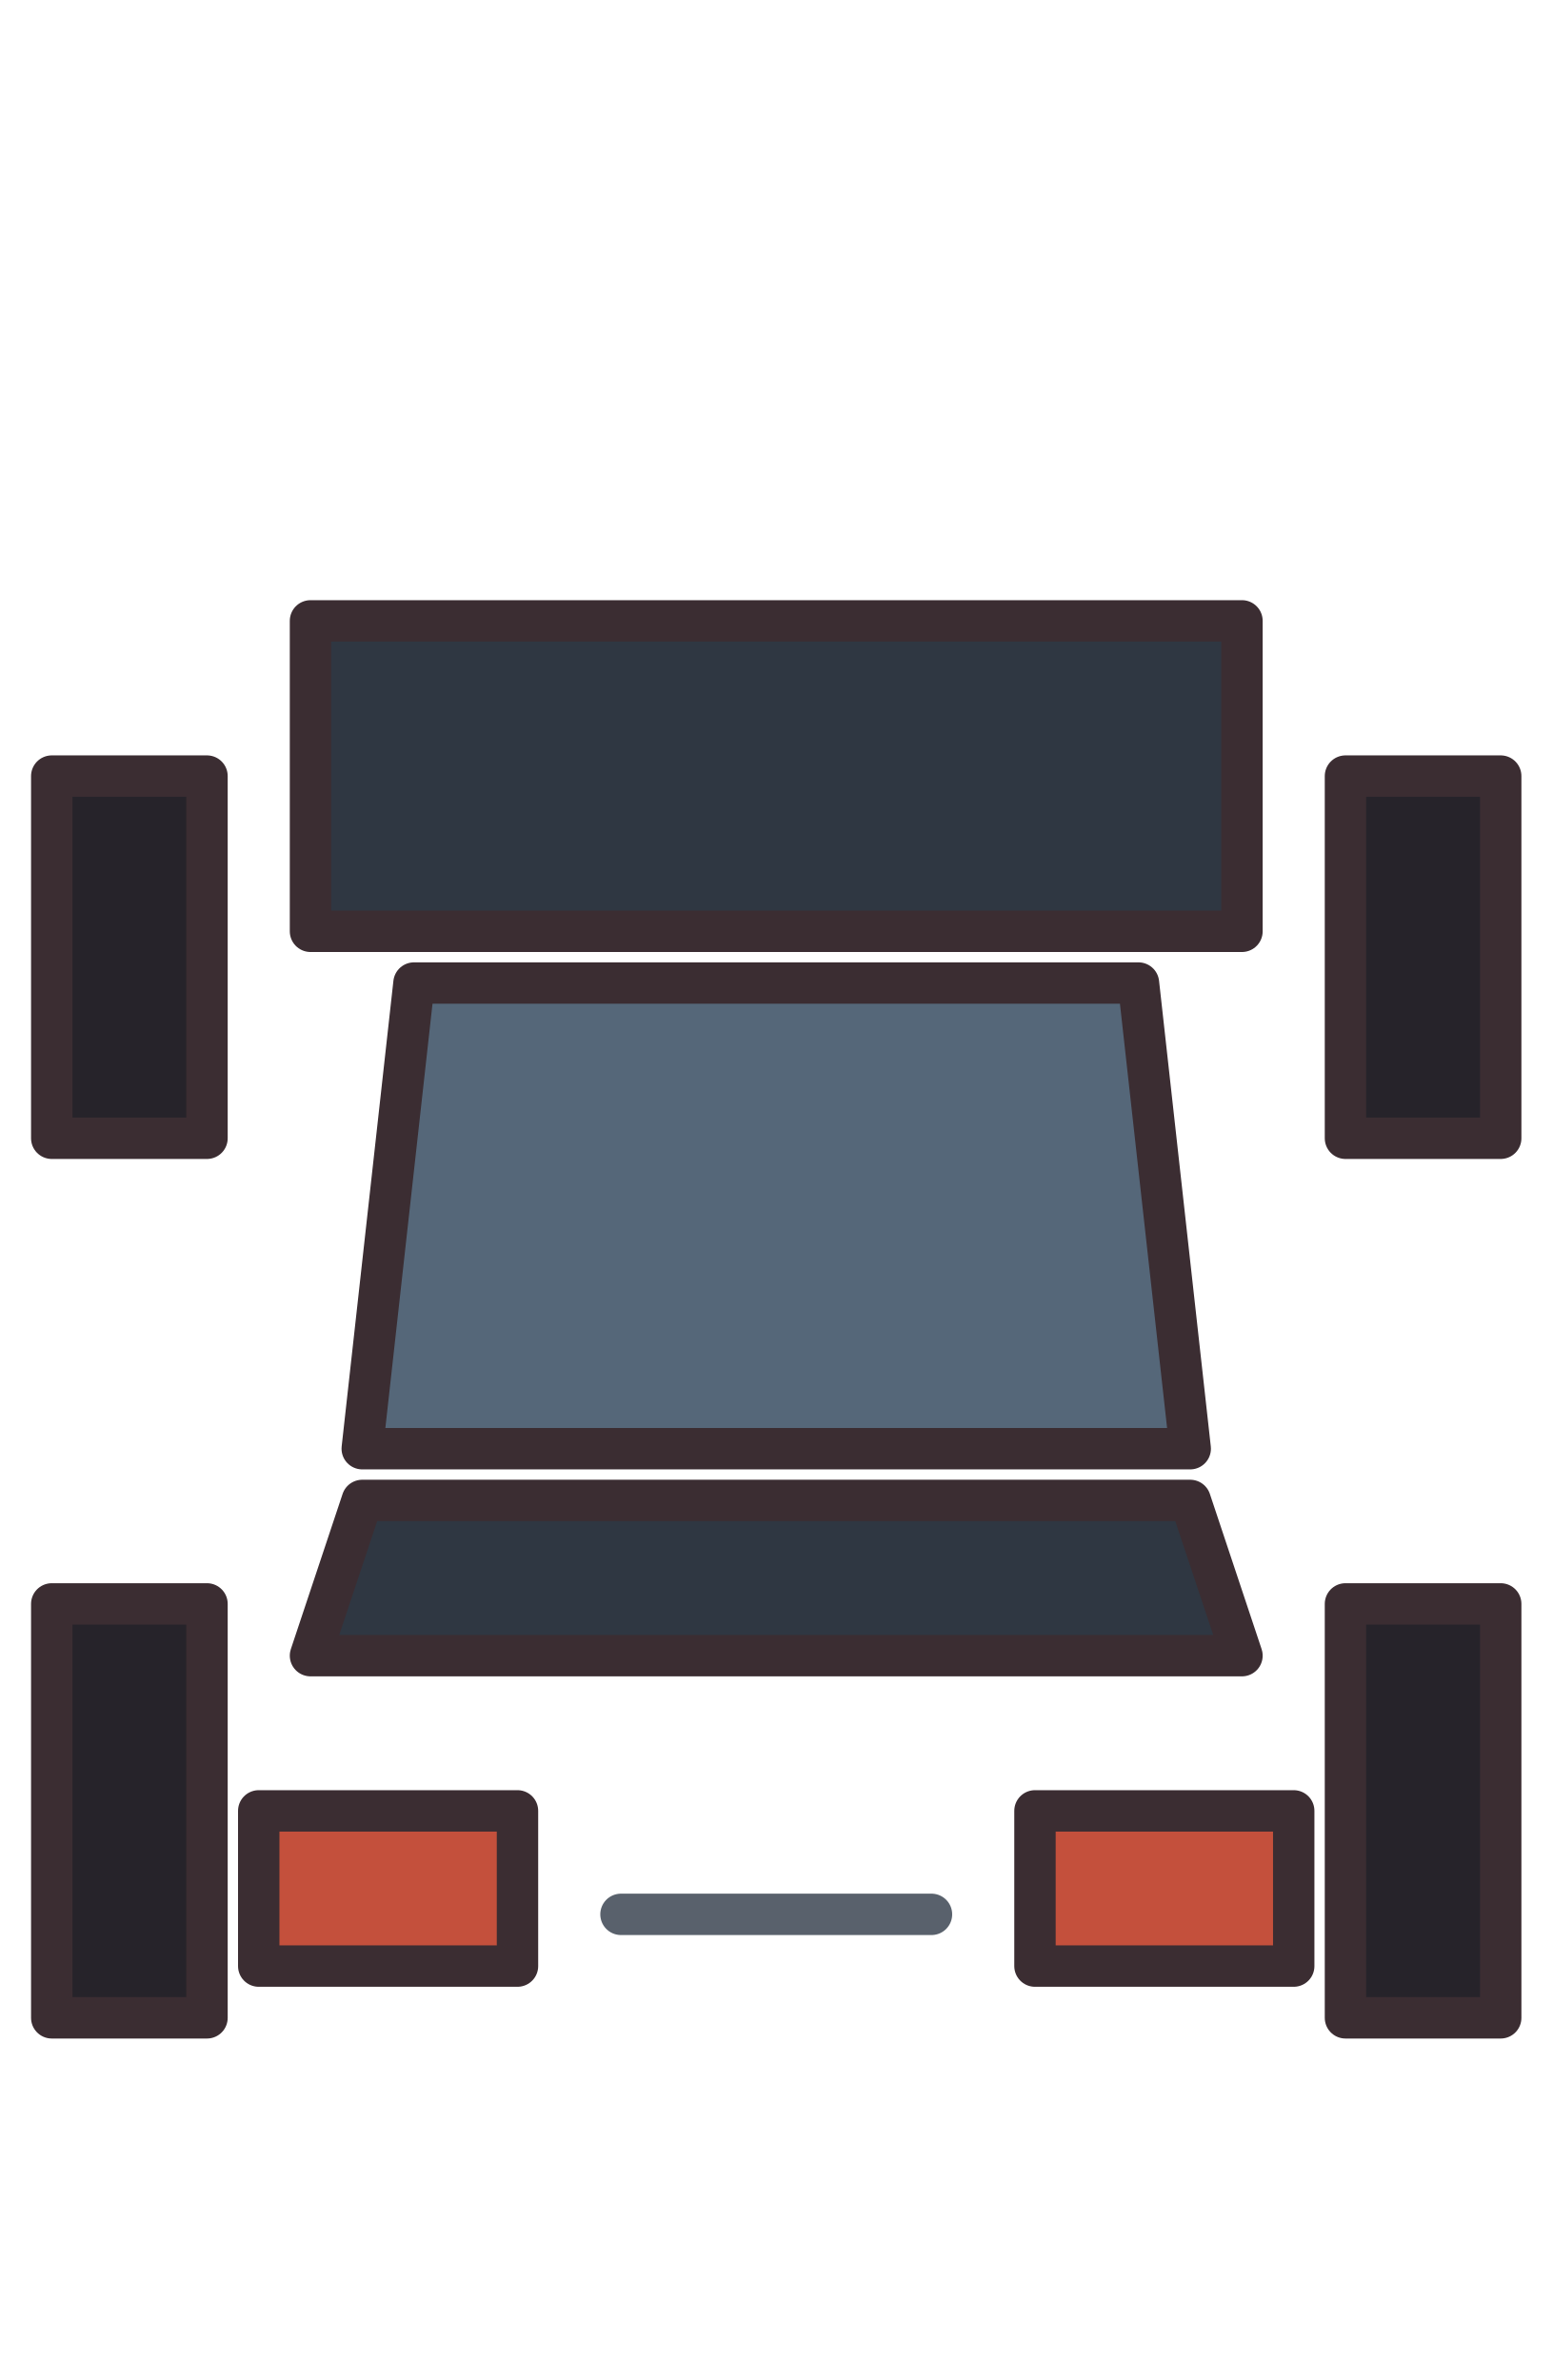
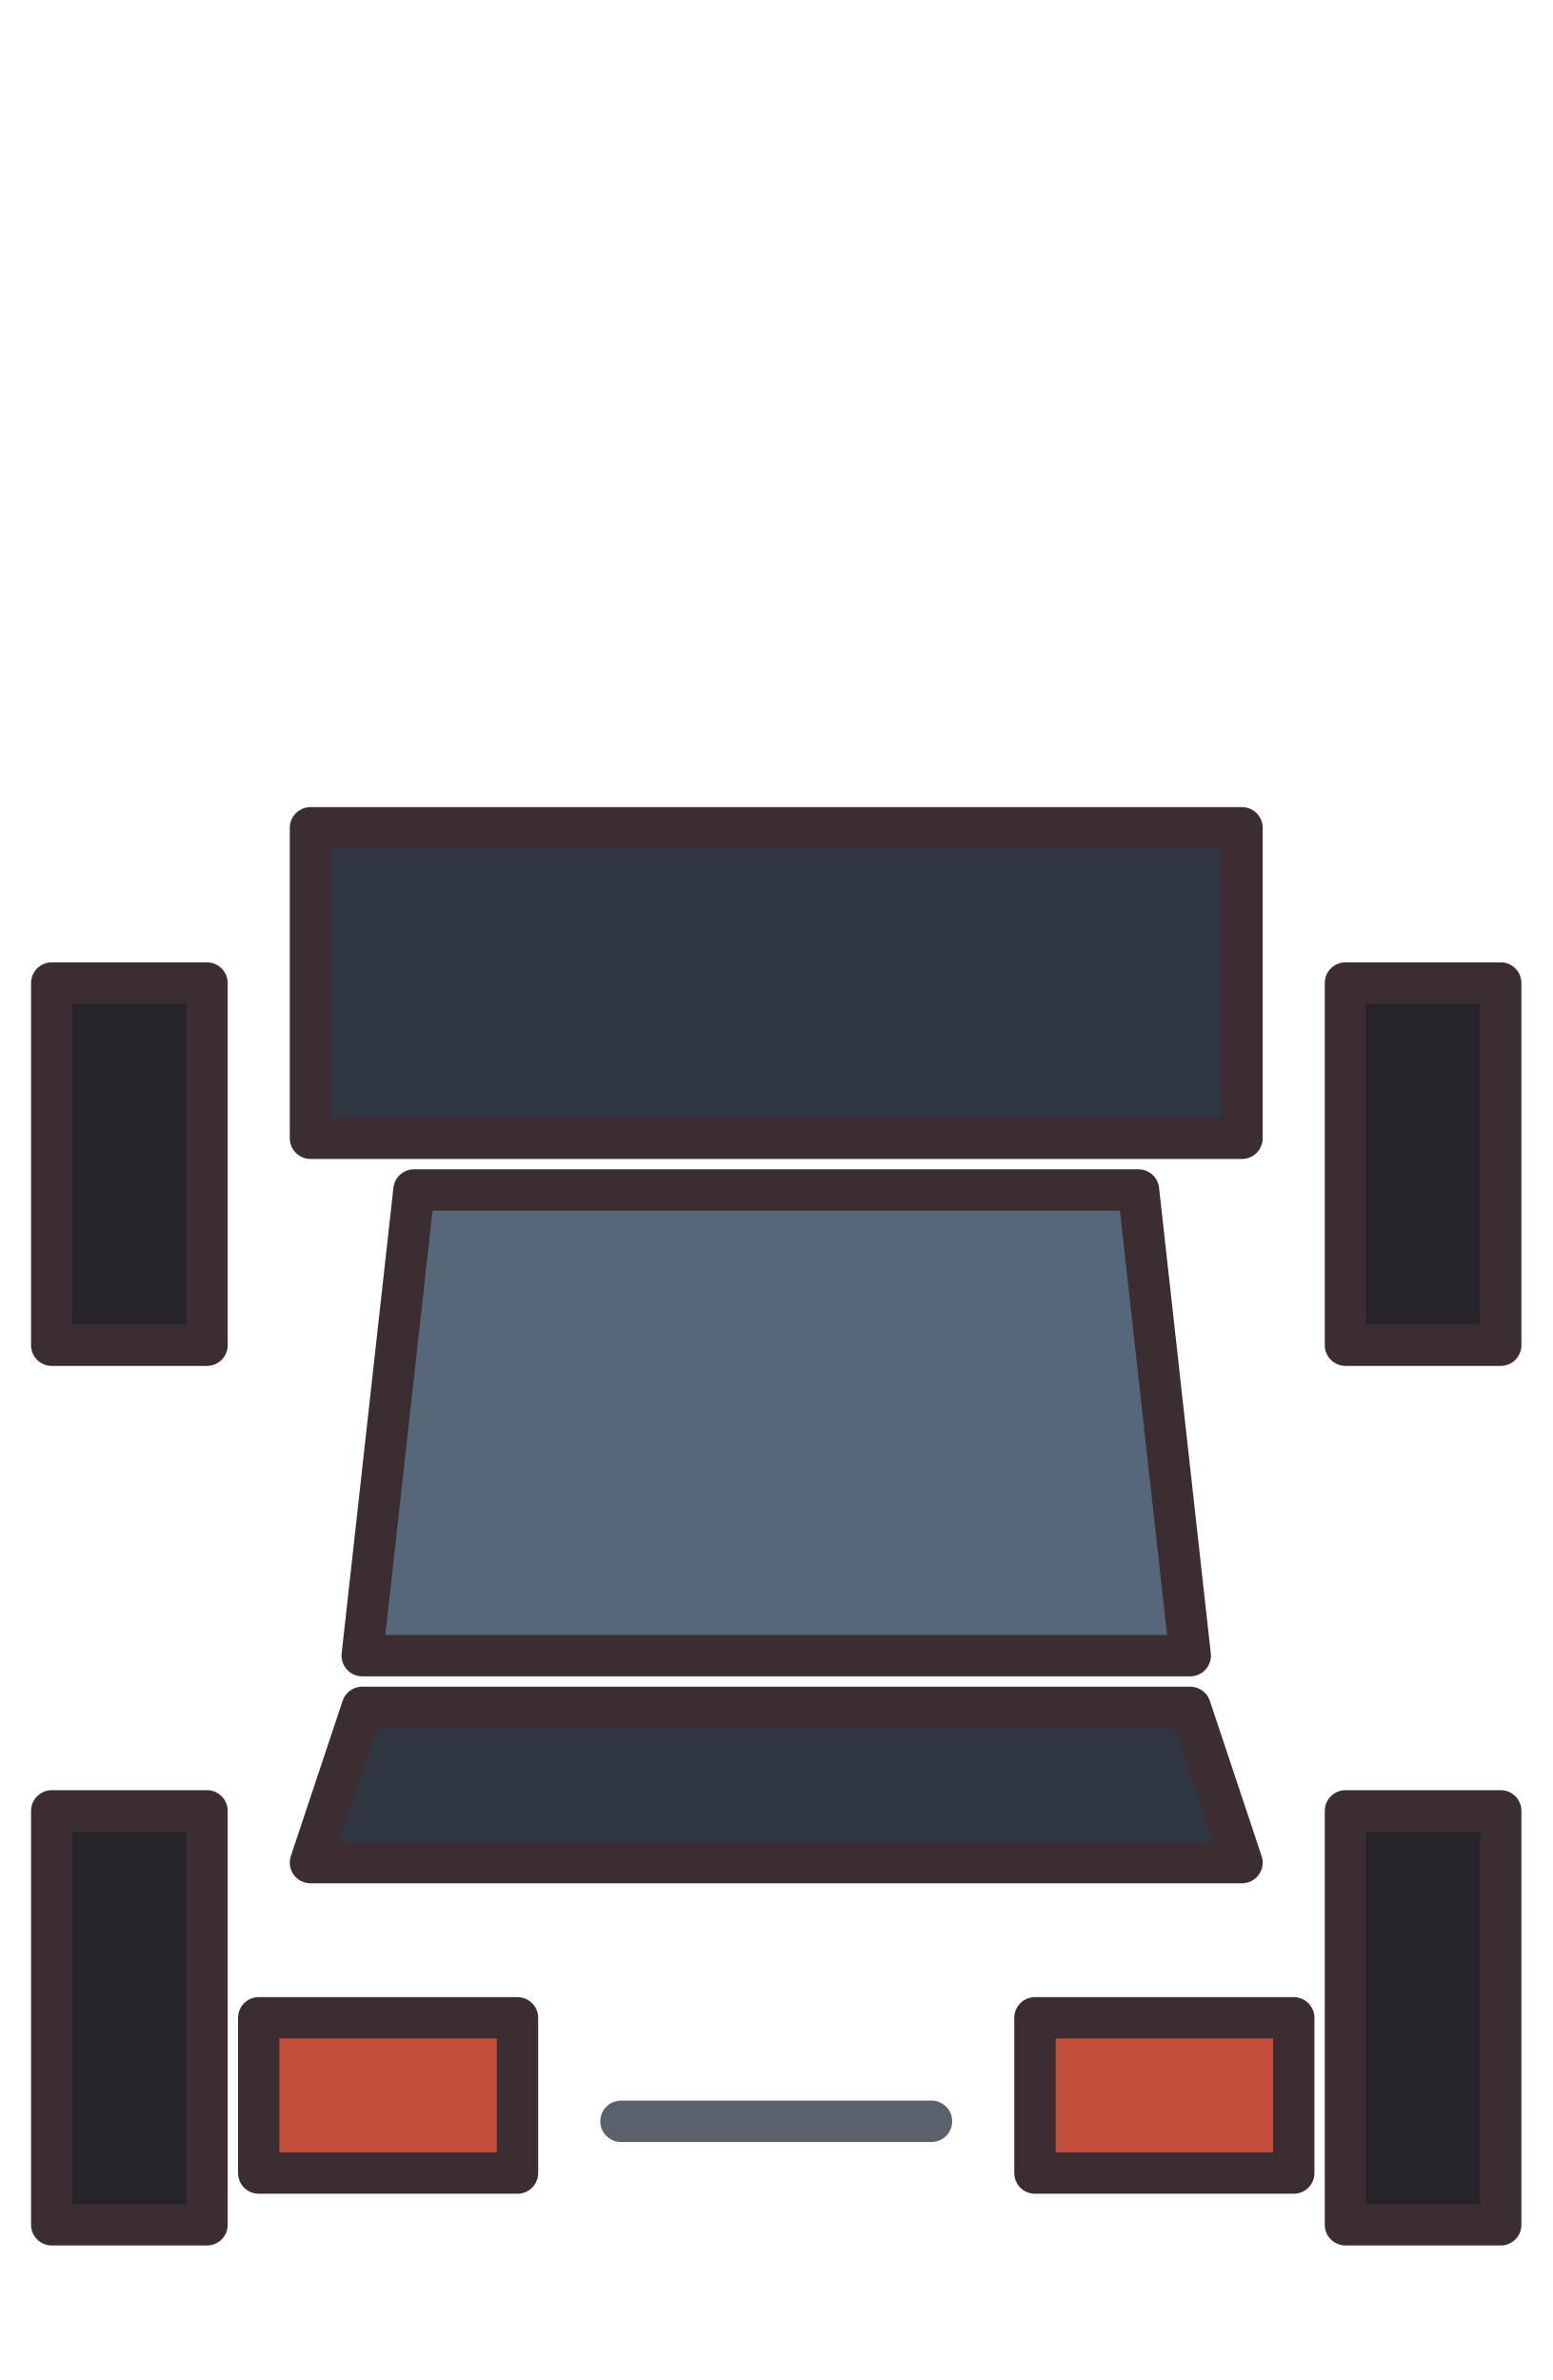
<svg xmlns="http://www.w3.org/2000/svg" width="30" height="46" viewBox="0 0 30 46" shape-rendering="geometricPrecision" stroke="#3b2d32" stroke-width="0.8" stroke-linejoin="round" stroke-linecap="round">
-   <path d="M6 12 L24 12 L24 18 L6 18 Z" fill="#2f3742" />
-   <path d="M8 19 L22 19 L23 28 L7 28 Z" fill="#556779" />
-   <path d="M7 29 L23 29 L24 32 L6 32 Z" fill="#2f3742" />
-   <path d="M1 15 L4 15 L4 22 L1 22 Z M26 15 L29 15 L29 22 L26 22 Z M1 31 L4 31 L4 39 L1 39 Z M26 31 L29 31 L29 39 L26 39 Z" fill="#26232a" />
-   <path d="M5 35 L10 35 L10 38 L5 38 Z M20 35 L25 35 L25 38 L20 38 Z" fill="#c4503c" />
-   <path d="M12 37 L18 37" fill="none" stroke="#59616c" />
+   <g transform="translate(0 4)">
+     <path d="M6 12 L24 12 L24 18 L6 18 Z" fill="#2f3742" />
+     <path d="M8 19 L22 19 L23 28 L7 28 Z" fill="#556779" />
+     <path d="M7 29 L23 29 L24 32 L6 32 Z" fill="#2f3742" />
+     <path d="M1 15 L4 15 L4 22 L1 22 Z M26 15 L29 15 L29 22 L26 22 Z M1 31 L4 31 L4 39 L1 39 Z M26 31 L29 31 L29 39 L26 39 Z" fill="#26232a" />
+     <path d="M5 35 L10 35 L10 38 L5 38 Z M20 35 L25 35 L25 38 L20 38 Z" fill="#c4503c" />
+     <path d="M12 37 L18 37" fill="none" stroke="#59616c" />
+   </g>
</svg>
